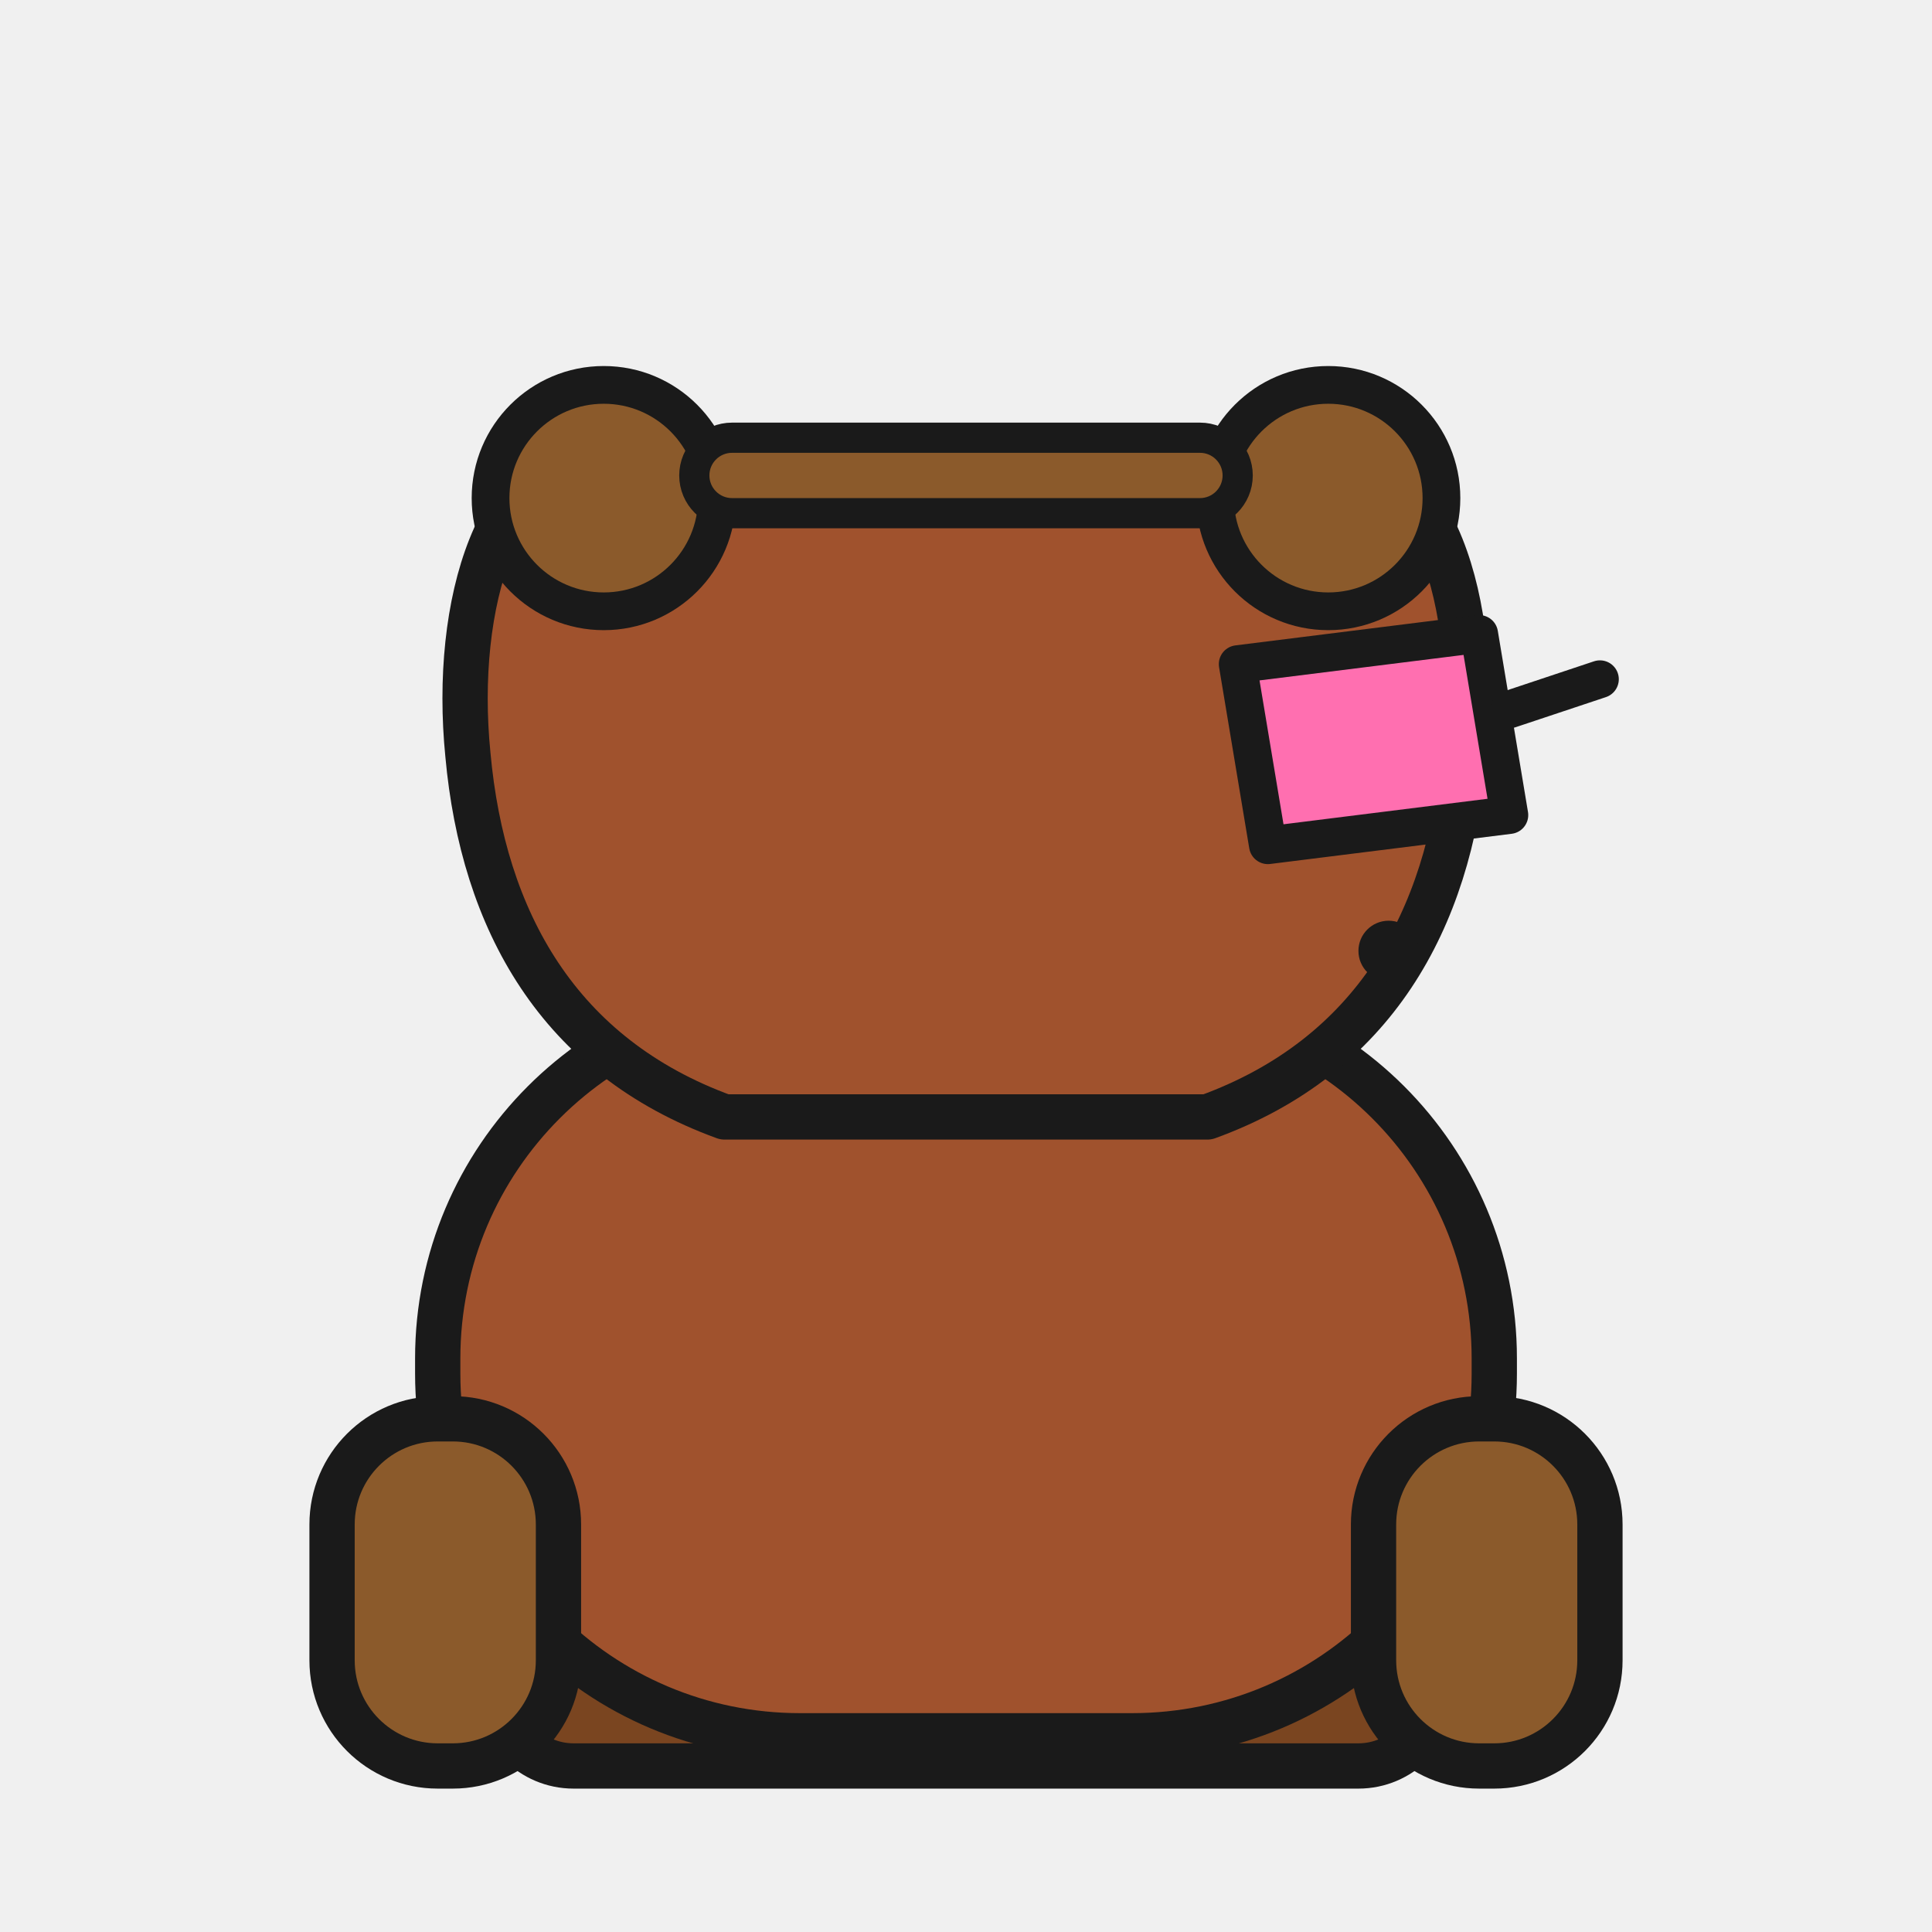
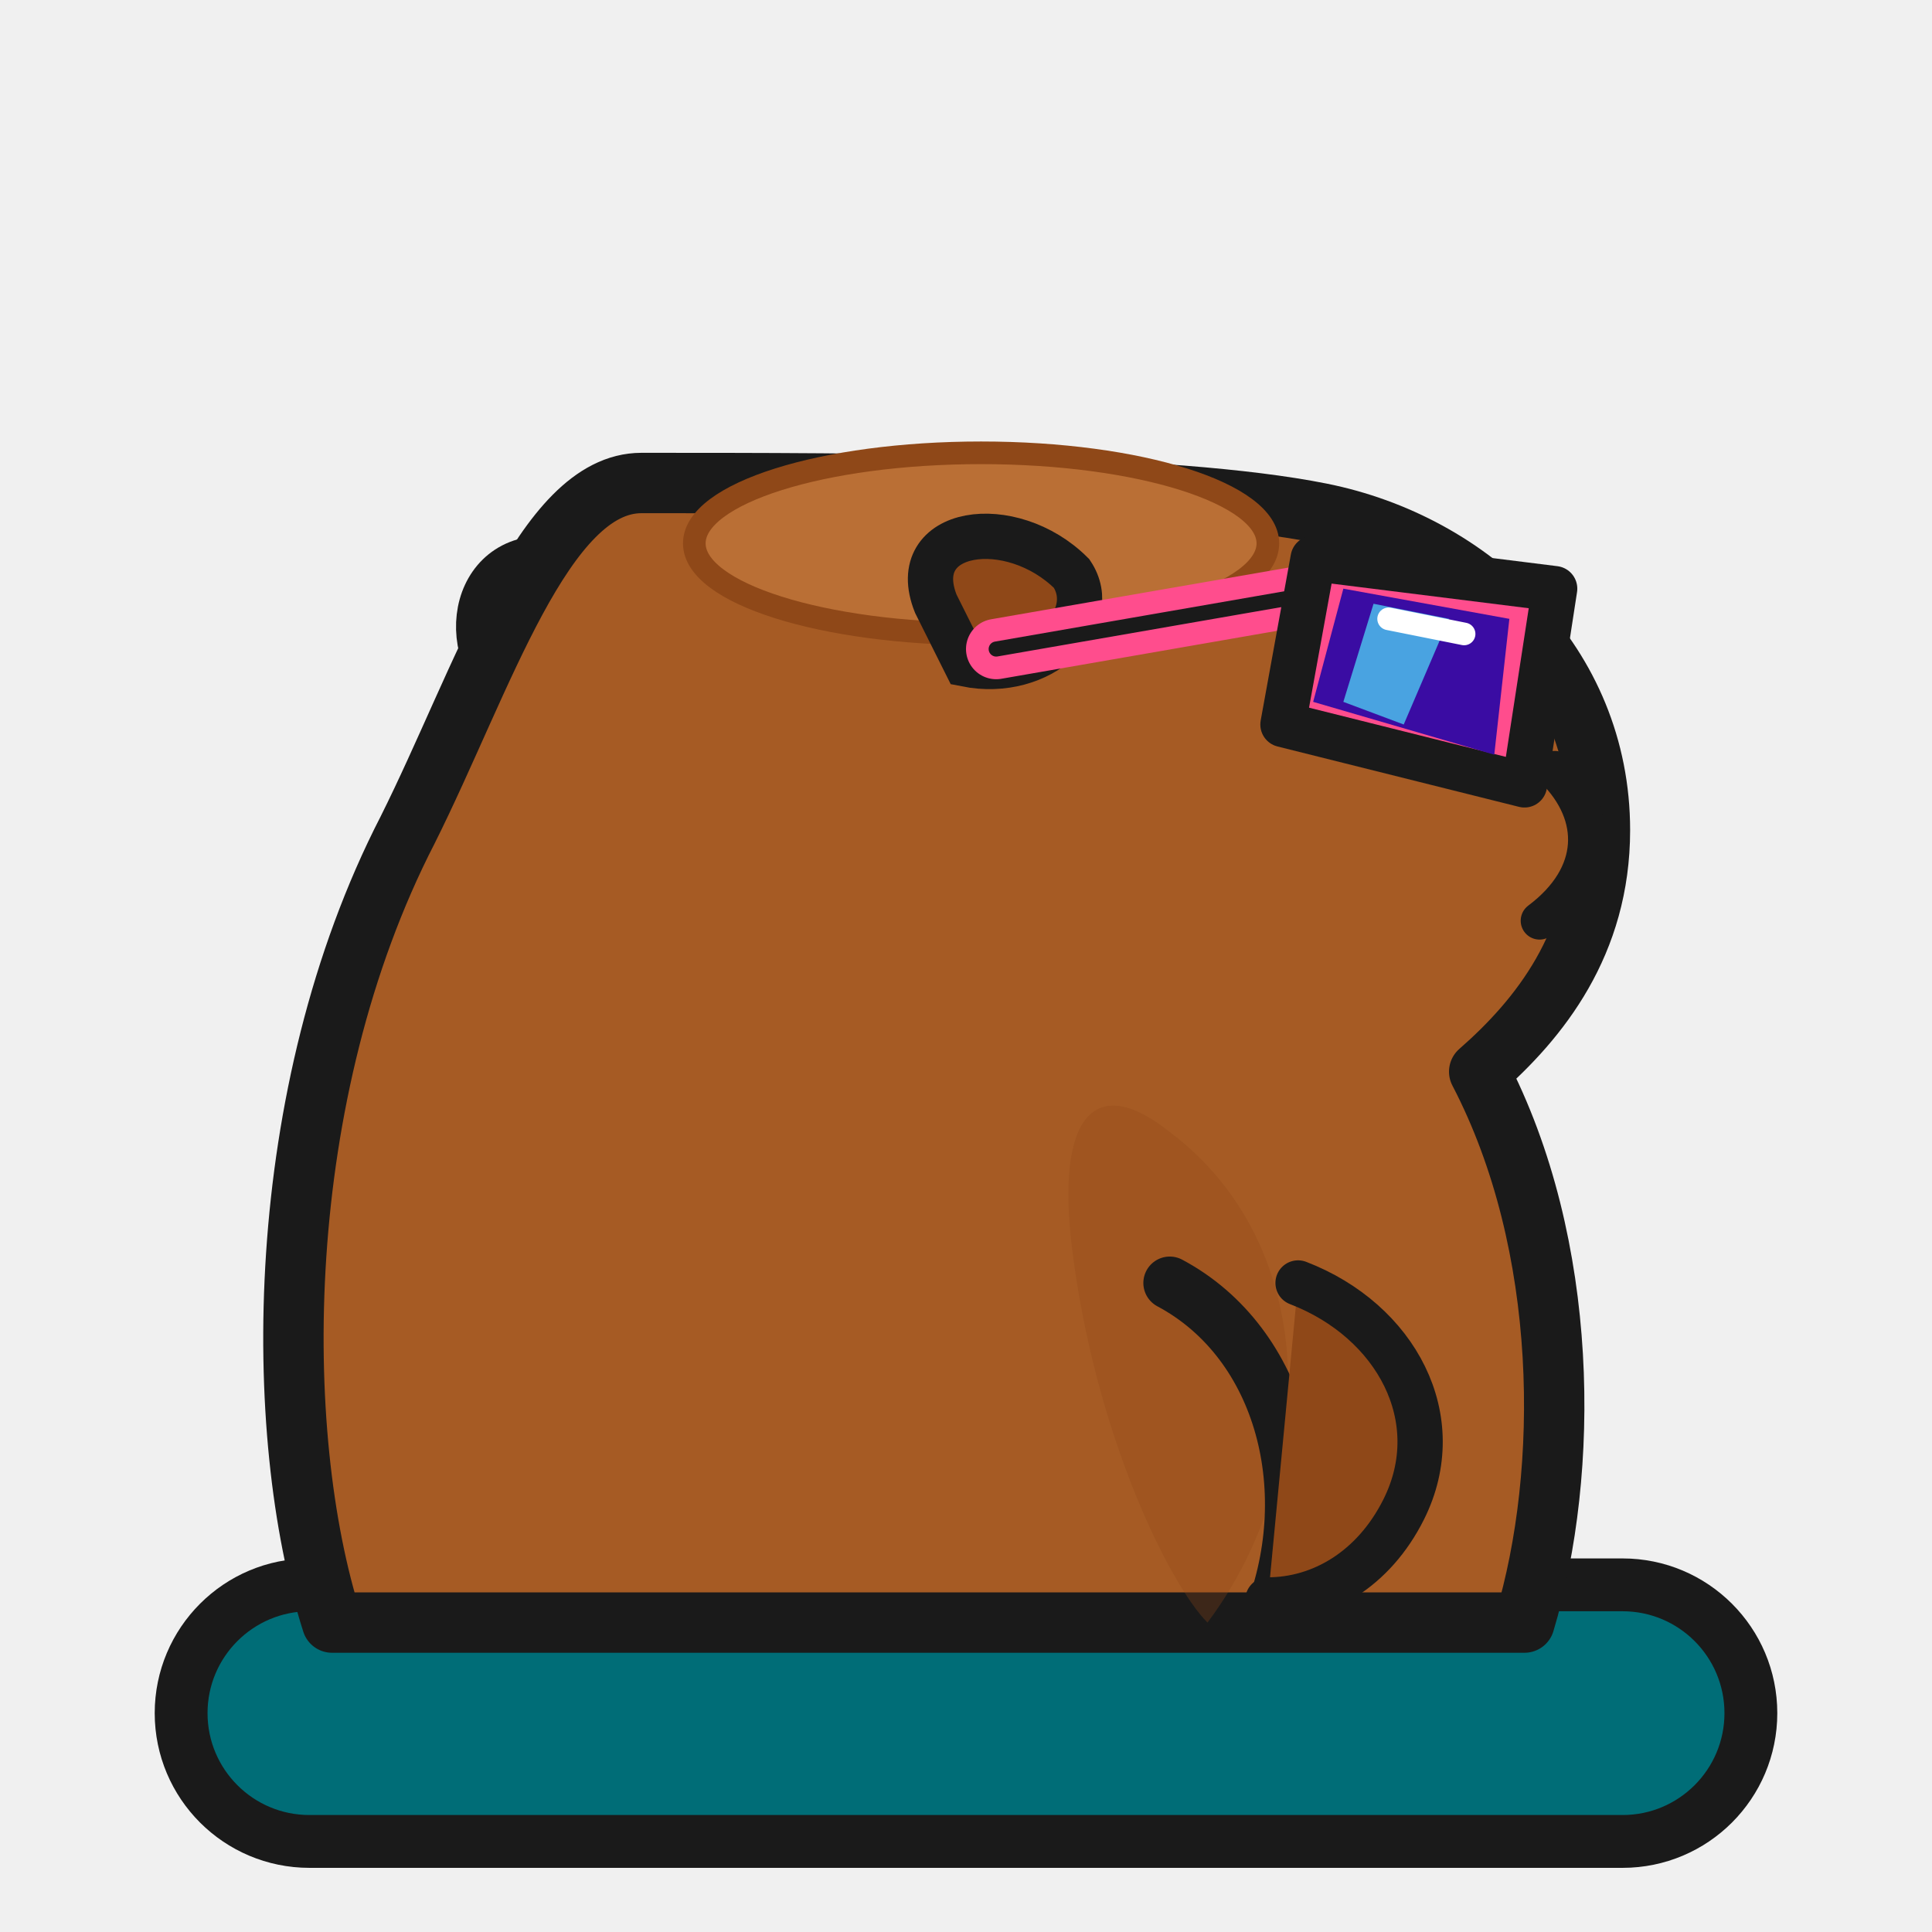
<svg xmlns="http://www.w3.org/2000/svg" viewBox="0 0 256 256" width="256" height="256">
-   <rect x="66" y="214" width="124" height="20" rx="10" fill="#7a4520" stroke="#1a1a1a" stroke-width="6" />
-   <rect x="58" y="132" width="140" height="98" rx="48" fill="#A0522D" stroke="#1a1a1a" stroke-width="6" />
-   <rect x="44" y="188" width="30" height="46" rx="14" fill="#8B5A2B" stroke="#1a1a1a" stroke-width="6" />
-   <rect x="182" y="188" width="30" height="46" rx="14" fill="#8B5A2B" stroke="#1a1a1a" stroke-width="6" />
-   <path d="M80 60 L176 60 C190 60 196 80 194 100 C192 122 182 140 160 148 L96 148 C74 140 64 122 62 100 C60 80 66 60 80 60 Z" fill="#A0522D" stroke="#1a1a1a" stroke-width="6" stroke-linejoin="round" />
-   <circle cx="80" cy="66" r="15" fill="#8B5A2B" stroke="#1a1a1a" stroke-width="5" />
-   <circle cx="176" cy="66" r="15" fill="#8B5A2B" stroke="#1a1a1a" stroke-width="5" />
-   <path d="M164 88 L196 84 L200 108 L168 112 Z" fill="#ff6fb0" stroke="#1a1a1a" stroke-width="5" stroke-linejoin="round" />
-   <line x1="200" y1="94" x2="212" y2="90" stroke="#1a1a1a" stroke-width="5" stroke-linecap="round" />
-   <circle cx="184" cy="126" r="4" fill="#1a1a1a" />
-   <rect x="92" y="58" width="72" height="10" rx="5" fill="#8B5A2B" stroke="#1a1a1a" stroke-width="4" />
+   <rect x="24" y="210" width="208" height="34" rx="17" fill="#006D77" stroke="#1A1A1A" stroke-width="7" stroke-linejoin="round" />
+   <path d="M72 74 C62 74 60 88 70 94 Z" fill="#6A3B14" stroke="#1A1A1A" stroke-width="6" />
+   <path d="M 85 64             C 115 64, 155 64, 175 68             C 195 72, 212 88, 212 110             C 212 125, 204 135, 196 142             C 208 165, 208 195, 202 215             L 44 215             C 36 190, 36 145, 54 110             C 64 90, 72 64, 85 64 Z" fill="#A65B24" stroke="#1A1A1A" stroke-width="8" stroke-linejoin="round" />
+   <ellipse cx="130" cy="72" rx="38" ry="12" fill="#BA6F35" stroke="#8F4818" stroke-width="3" />
+   <path d="M 160 215 C 175 195, 175 165, 155 150 C 145 142, 140 148, 142 165 C 145 190, 155 210, 160 215 Z" fill="#8F4818" opacity="0.3" />
+   <path d="M 155 170 C 170 178, 175 198, 168 215" fill="none" stroke="#1A1A1A" stroke-width="7" stroke-linecap="round" />
+   <path d="M 172 170 C 185 175, 192 188, 186 200 C 182 208, 175 212, 168 212" fill="#8F4818" stroke="#1A1A1A" stroke-width="6" stroke-linecap="round" />
+   <path d="M 124 80 C 120 70, 134 68, 142 76 C 146 82, 138 90, 128 88 Z" fill="#8F4818" stroke="#1A1A1A" stroke-width="6" />
+   <path d="M 206 102 C 212 108, 212 116, 204 122" fill="none" stroke="#1A1A1A" stroke-width="5" stroke-linecap="round" />
+   <path d="M 132 86 L 178 78 L 198 82" fill="none" stroke="#FF4D8D" stroke-width="8" stroke-linecap="round" stroke-linejoin="round" />
+   <path d="M 132 86 L 178 78 L 198 82" fill="none" stroke="#1A1A1A" stroke-width="2" stroke-linecap="round" stroke-linejoin="round" />
+   <polygon points="174,74 206,78 202,104 170,96" fill="#FF4D8D" stroke="#1A1A1A" stroke-width="6" stroke-linejoin="round" />
+   <polygon points="178,78 200,82 198,100 174,93" fill="#3A0CA3" />
+   <polygon points="182,80 192,82 186,96 178,93" fill="#4CC9F0" opacity="0.8" />
+   <line x1="184" y1="82" x2="194" y2="84" stroke="#FFFFFF" stroke-width="3" stroke-linecap="round" />
</svg>
